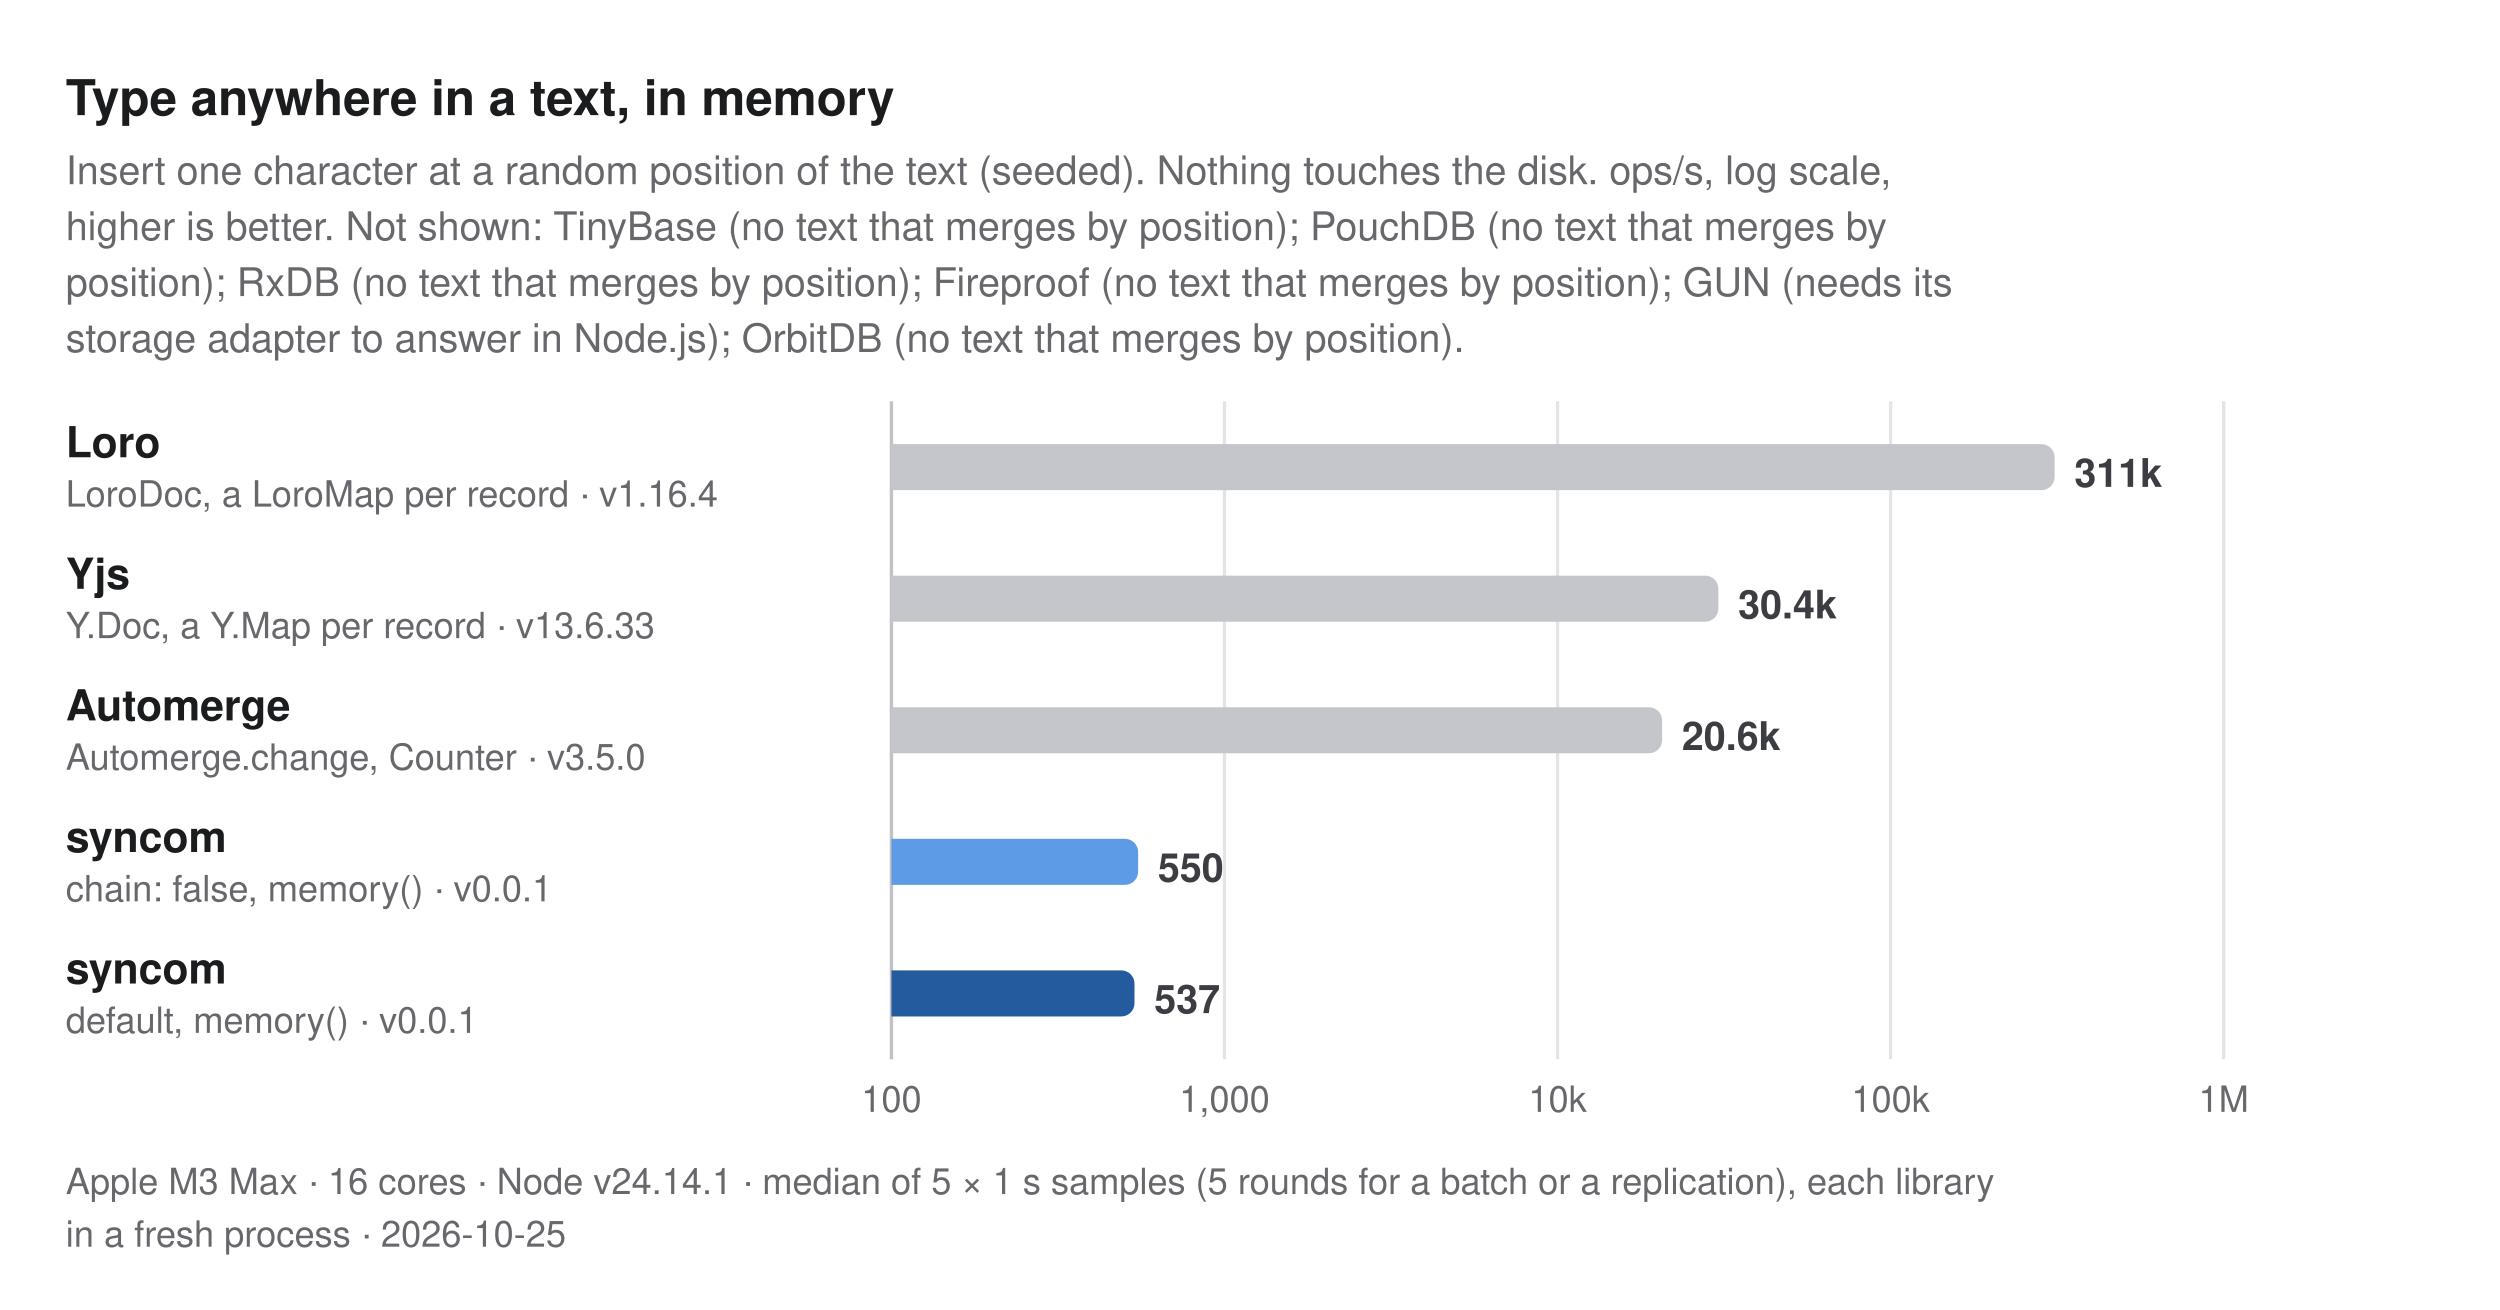
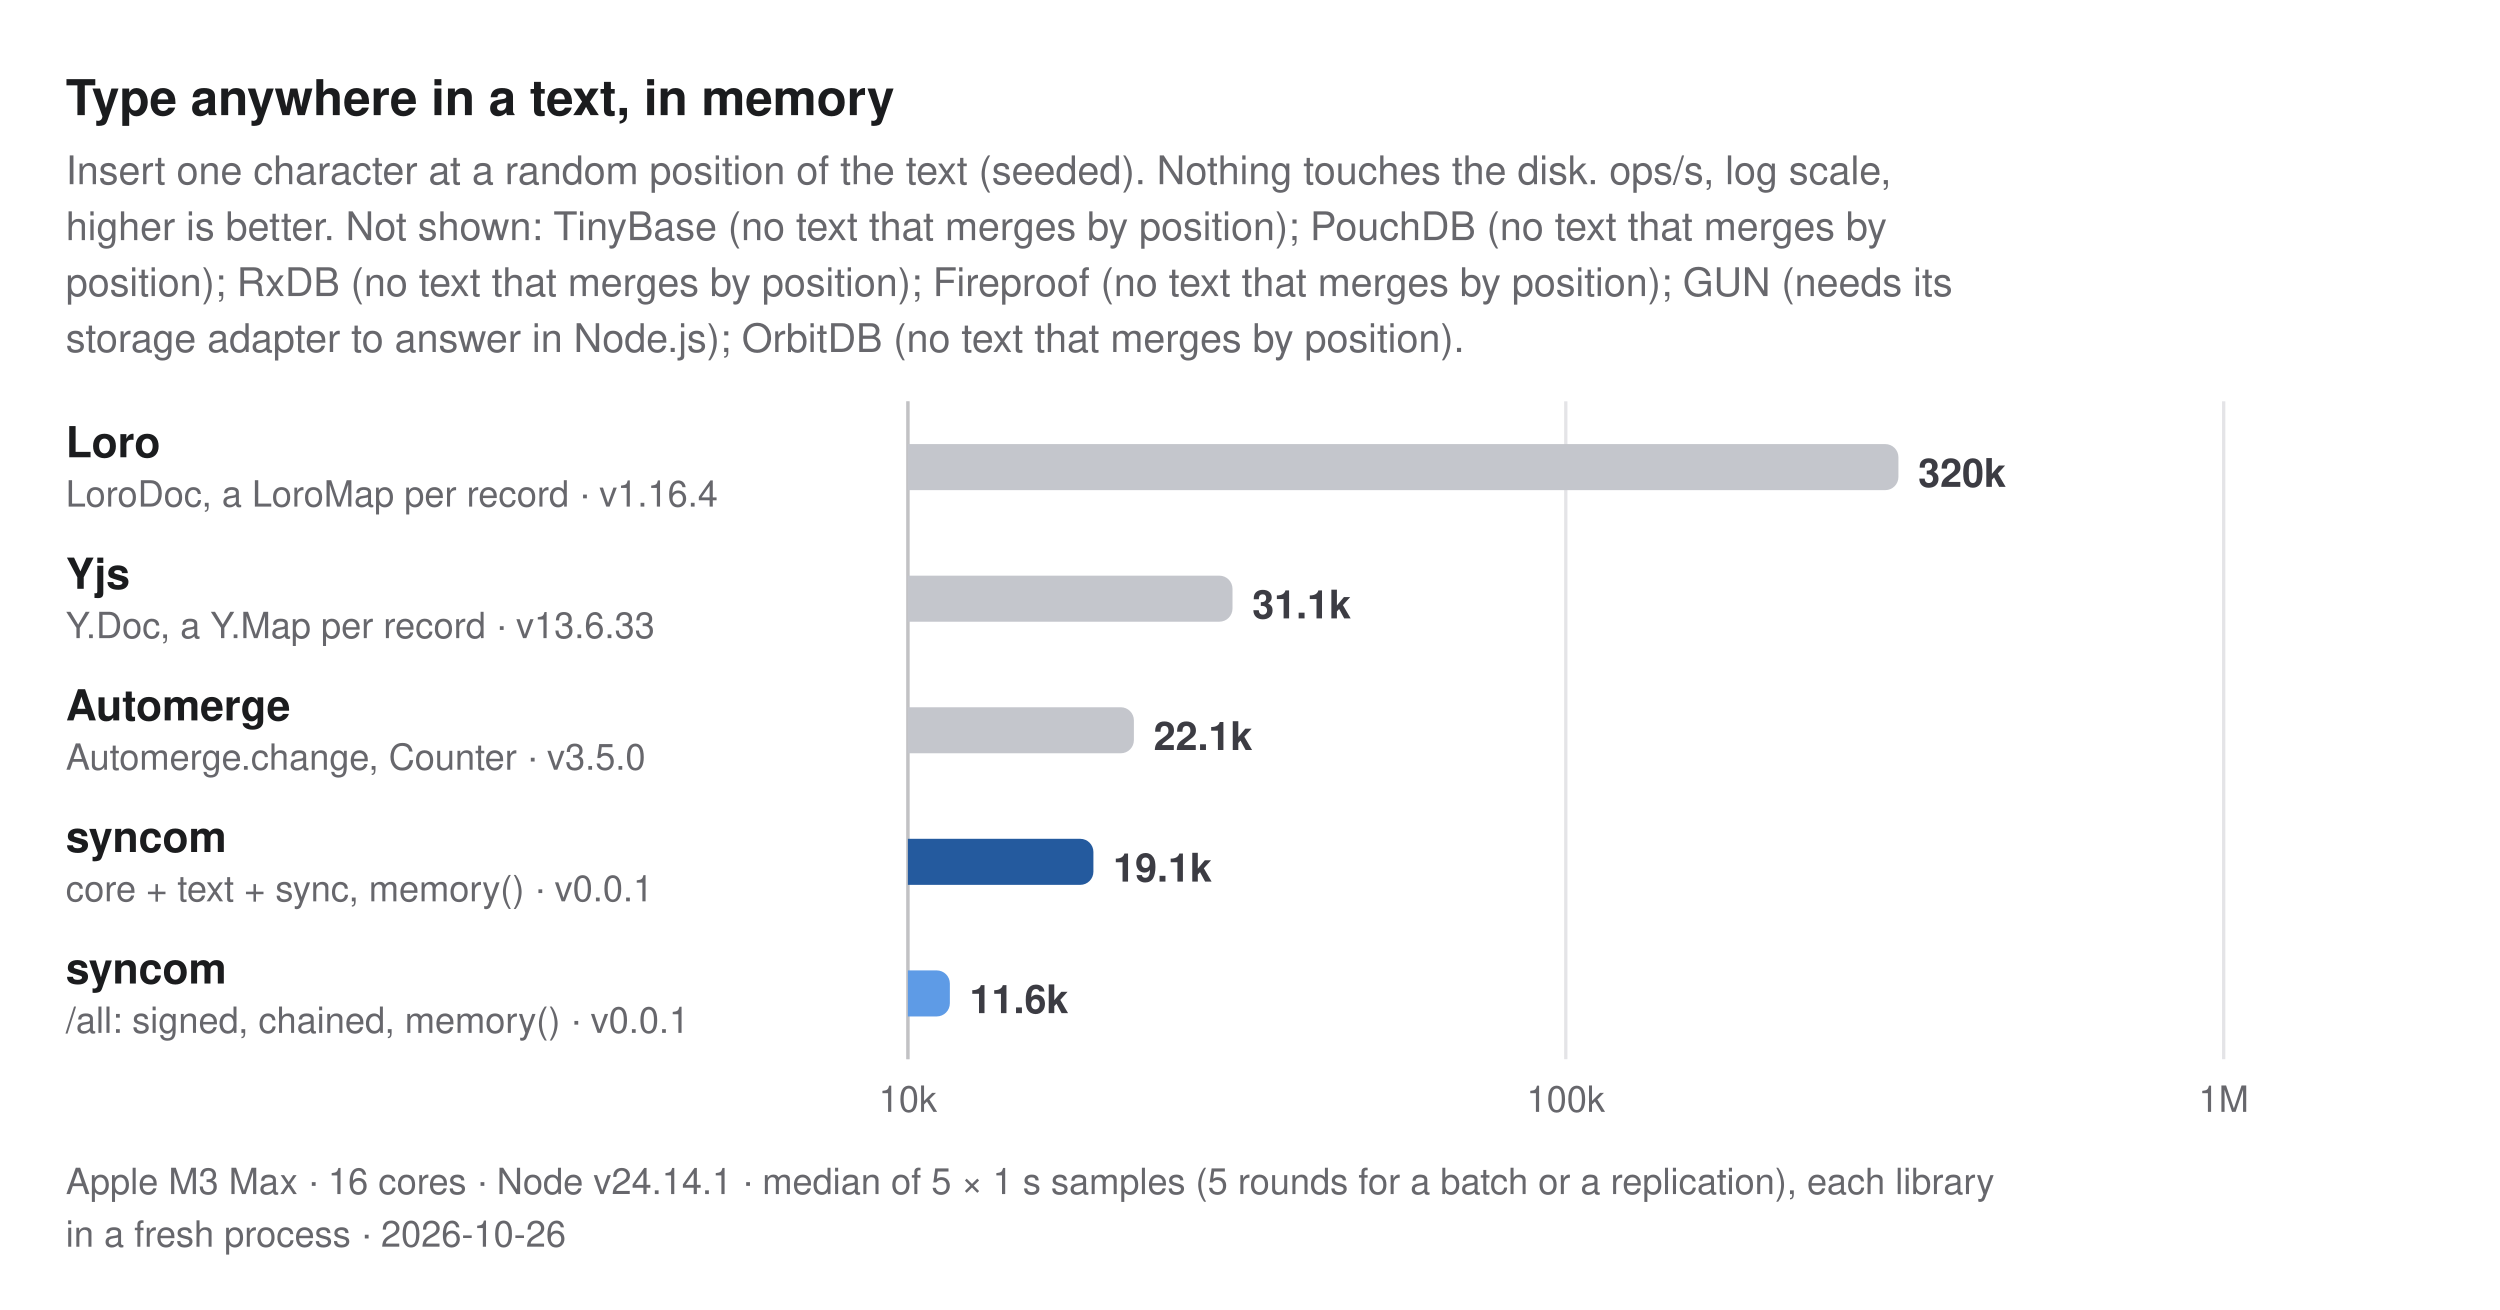
<svg xmlns="http://www.w3.org/2000/svg" width="760" height="398" viewBox="0 0 760 398" role="img" aria-label="Type anywhere in a text, in memory. Insert one character at a random position of the text (seeded). Nothing touches the disk. ops/s, log scale, higher is better. Not shown: TinyBase (no text that merges by position); PouchDB (no text that merges by position); RxDB (no text that merges by position); Fireproof (no text that merges by position); GUN (needs its storage adapter to answer in Node.js); OrbitDB (no text that merges by position).">
  <style>
  text { font-family: -apple-system, BlinkMacSystemFont, "Segoe UI", Helvetica, Arial, sans-serif; }
  .title { font-size: 15px; font-weight: 700; fill: #1b1c1e; }
  .subtitle, .caption { font-size: 12px; fill: #67676c; }
  .caption { font-size: 11px; }
  .group { font-size: 11px; font-weight: 600; letter-spacing: 0.06em; fill: #67676c; }
  .label { font-size: 13px; font-weight: 600; fill: #1b1c1e; }
  .label.primary, .label.secondary { font-weight: 700; }
  .sublabel { font-size: 11px; fill: #67676c; }
  .value { font-size: 12px; font-weight: 600; fill: #3c3c43; font-variant-numeric: tabular-nums; }
  .value.small { font-size: 10px; }
  .legend { font-size: 11px; fill: #3c3c43; }
  .tick { font-size: 11px; fill: #67676c; font-variant-numeric: tabular-nums; }
  .grid { stroke: #e4e4e7; stroke-width: 1; }
  .axis { stroke: #c2c2c4; stroke-width: 1; }
  .ref { stroke: #67676c; stroke-width: 1; stroke-dasharray: 3 3; }
  .bar { fill: #c4c6cc; }
  .bar.primary { fill: #245a9e; }
  .bar.secondary { fill: #5e9be6; }
  @media (prefers-color-scheme: dark) {
    .title, .label { fill: #dfdfd6; }
    .subtitle, .caption, .group, .sublabel, .tick { fill: #98989f; }
    .value, .legend { fill: #c2c2c4; }
    .grid { stroke: #2e2e32; }
    .axis { stroke: #48484c; }
    .ref { stroke: #98989f; }
    .bar { fill: #46474e; }
    .bar.primary { fill: #8dbcf2; }
    .bar.secondary { fill: #3d7bd0; }
  }
</style>
  <text class="title" x="20" y="35">Type anywhere in a text, in memory</text>
  <text class="subtitle" x="20" y="56">Insert one character at a random position of the text (seeded). Nothing touches the disk. ops/s, log scale,</text>
  <text class="subtitle" x="20" y="73">higher is better. Not shown: TinyBase (no text that merges by position); PouchDB (no text that merges by</text>
  <text class="subtitle" x="20" y="90">position); RxDB (no text that merges by position); Fireproof (no text that merges by position); GUN (needs its</text>
  <text class="subtitle" x="20" y="107">storage adapter to answer in Node.js); OrbitDB (no text that merges by position).</text>
-   <line class="grid" x1="271" y1="122" x2="271" y2="322" />
-   <text class="tick" x="271" y="338" text-anchor="middle">100</text>
-   <line class="grid" x1="372.25" y1="122" x2="372.25" y2="322" />
-   <text class="tick" x="372.25" y="338" text-anchor="middle">1,000</text>
-   <line class="grid" x1="473.5" y1="122" x2="473.5" y2="322" />
-   <text class="tick" x="473.5" y="338" text-anchor="middle">10k</text>
-   <line class="grid" x1="574.75" y1="122" x2="574.75" y2="322" />
-   <text class="tick" x="574.75" y="338" text-anchor="middle">100k</text>
+   <line class="grid" x1="276" y1="122" x2="276" y2="322" />
+   <text class="tick" x="276" y="338" text-anchor="middle">10k</text>
+   <line class="grid" x1="476" y1="122" x2="476" y2="322" />
+   <text class="tick" x="476" y="338" text-anchor="middle">100k</text>
  <line class="grid" x1="676" y1="122" x2="676" y2="322" />
  <text class="tick" x="676" y="338" text-anchor="middle">1M</text>
-   <line class="axis" x1="271" y1="122" x2="271" y2="322" />
+   <line class="axis" x1="276" y1="122" x2="276" y2="322" />
  <g>
    <text class="label" x="20" y="139">Loro</text>
    <text class="sublabel" x="20" y="154">LoroDoc, a LoroMap per record · v1.16.4</text>
-     <path class="bar" d="M271,135H620.603A4,4 0 0 1 624.603,139V145A4,4 0 0 1 620.603,149H271Z" />
-     <text class="value" x="630.603" y="148">311k</text>
+     <path class="bar" d="M276,135H573.121A4,4 0 0 1 577.121,139V145A4,4 0 0 1 573.121,149H276Z" />
+     <text class="value" x="583.121" y="148">320k</text>
  </g>
  <g>
    <text class="label" x="20" y="179">Yjs</text>
    <text class="sublabel" x="20" y="194">Y.Doc, a Y.Map per record · v13.6.33</text>
-     <path class="bar" d="M271,175H518.388A4,4 0 0 1 522.388,179V185A4,4 0 0 1 518.388,189H271Z" />
-     <text class="value" x="528.388" y="188">30.4k</text>
+     <path class="bar" d="M276,175H370.681A4,4 0 0 1 374.681,179V185A4,4 0 0 1 370.681,189H276Z" />
+     <text class="value" x="380.681" y="188">31.1k</text>
  </g>
  <g>
    <text class="label" x="20" y="219">Automerge</text>
    <text class="sublabel" x="20" y="234">Automerge.change, Counter · v3.5.0</text>
-     <path class="bar" d="M271,215H501.274A4,4 0 0 1 505.274,219V225A4,4 0 0 1 501.274,229H271Z" />
-     <text class="value" x="511.274" y="228">20.6k</text>
+     <path class="bar" d="M276,215H340.705A4,4 0 0 1 344.705,219V225A4,4 0 0 1 340.705,229H276Z" />
+     <text class="value" x="350.705" y="228">22.1k</text>
  </g>
  <g>
-     <text class="label secondary" x="20" y="259">syncom</text>
-     <text class="sublabel" x="20" y="274">chain: false, memory() · v0.0.1</text>
-     <path class="bar secondary" d="M271,255H341.993A4,4 0 0 1 345.993,259V265A4,4 0 0 1 341.993,269H271Z" />
-     <text class="value" x="351.993" y="268">550</text>
+     <text class="label primary" x="20" y="259">syncom</text>
+     <text class="sublabel" x="20" y="274">core + text + sync, memory() · v0.0.1</text>
+     <path class="bar primary" d="M276,255H328.396A4,4 0 0 1 332.396,259V265A4,4 0 0 1 328.396,269H276Z" />
+     <text class="value" x="338.396" y="268">19.1k</text>
  </g>
  <g>
-     <text class="label primary" x="20" y="299">syncom</text>
-     <text class="sublabel" x="20" y="314">default, memory() · v0.0.1</text>
-     <path class="bar primary" d="M271,295H340.884A4,4 0 0 1 344.884,299V305A4,4 0 0 1 340.884,309H271Z" />
-     <text class="value" x="350.884" y="308">537</text>
+     <text class="label secondary" x="20" y="299">syncom</text>
+     <text class="sublabel" x="20" y="314">/all: signed, chained, memory() · v0.0.1</text>
+     <path class="bar secondary" d="M276,295H284.759A4,4 0 0 1 288.759,299V305A4,4 0 0 1 284.759,309H276Z" />
+     <text class="value" x="294.759" y="308">11.6k</text>
  </g>
  <text class="caption" x="20" y="363">Apple M3 Max · 16 cores · Node v24.14.1 · median of 5 × 1 s samples (5 rounds for a batch or a replication), each library</text>
-   <text class="caption" x="20" y="379">in a fresh process · 2026-10-25</text>
+   <text class="caption" x="20" y="379">in a fresh process · 2026-10-26</text>
</svg>
